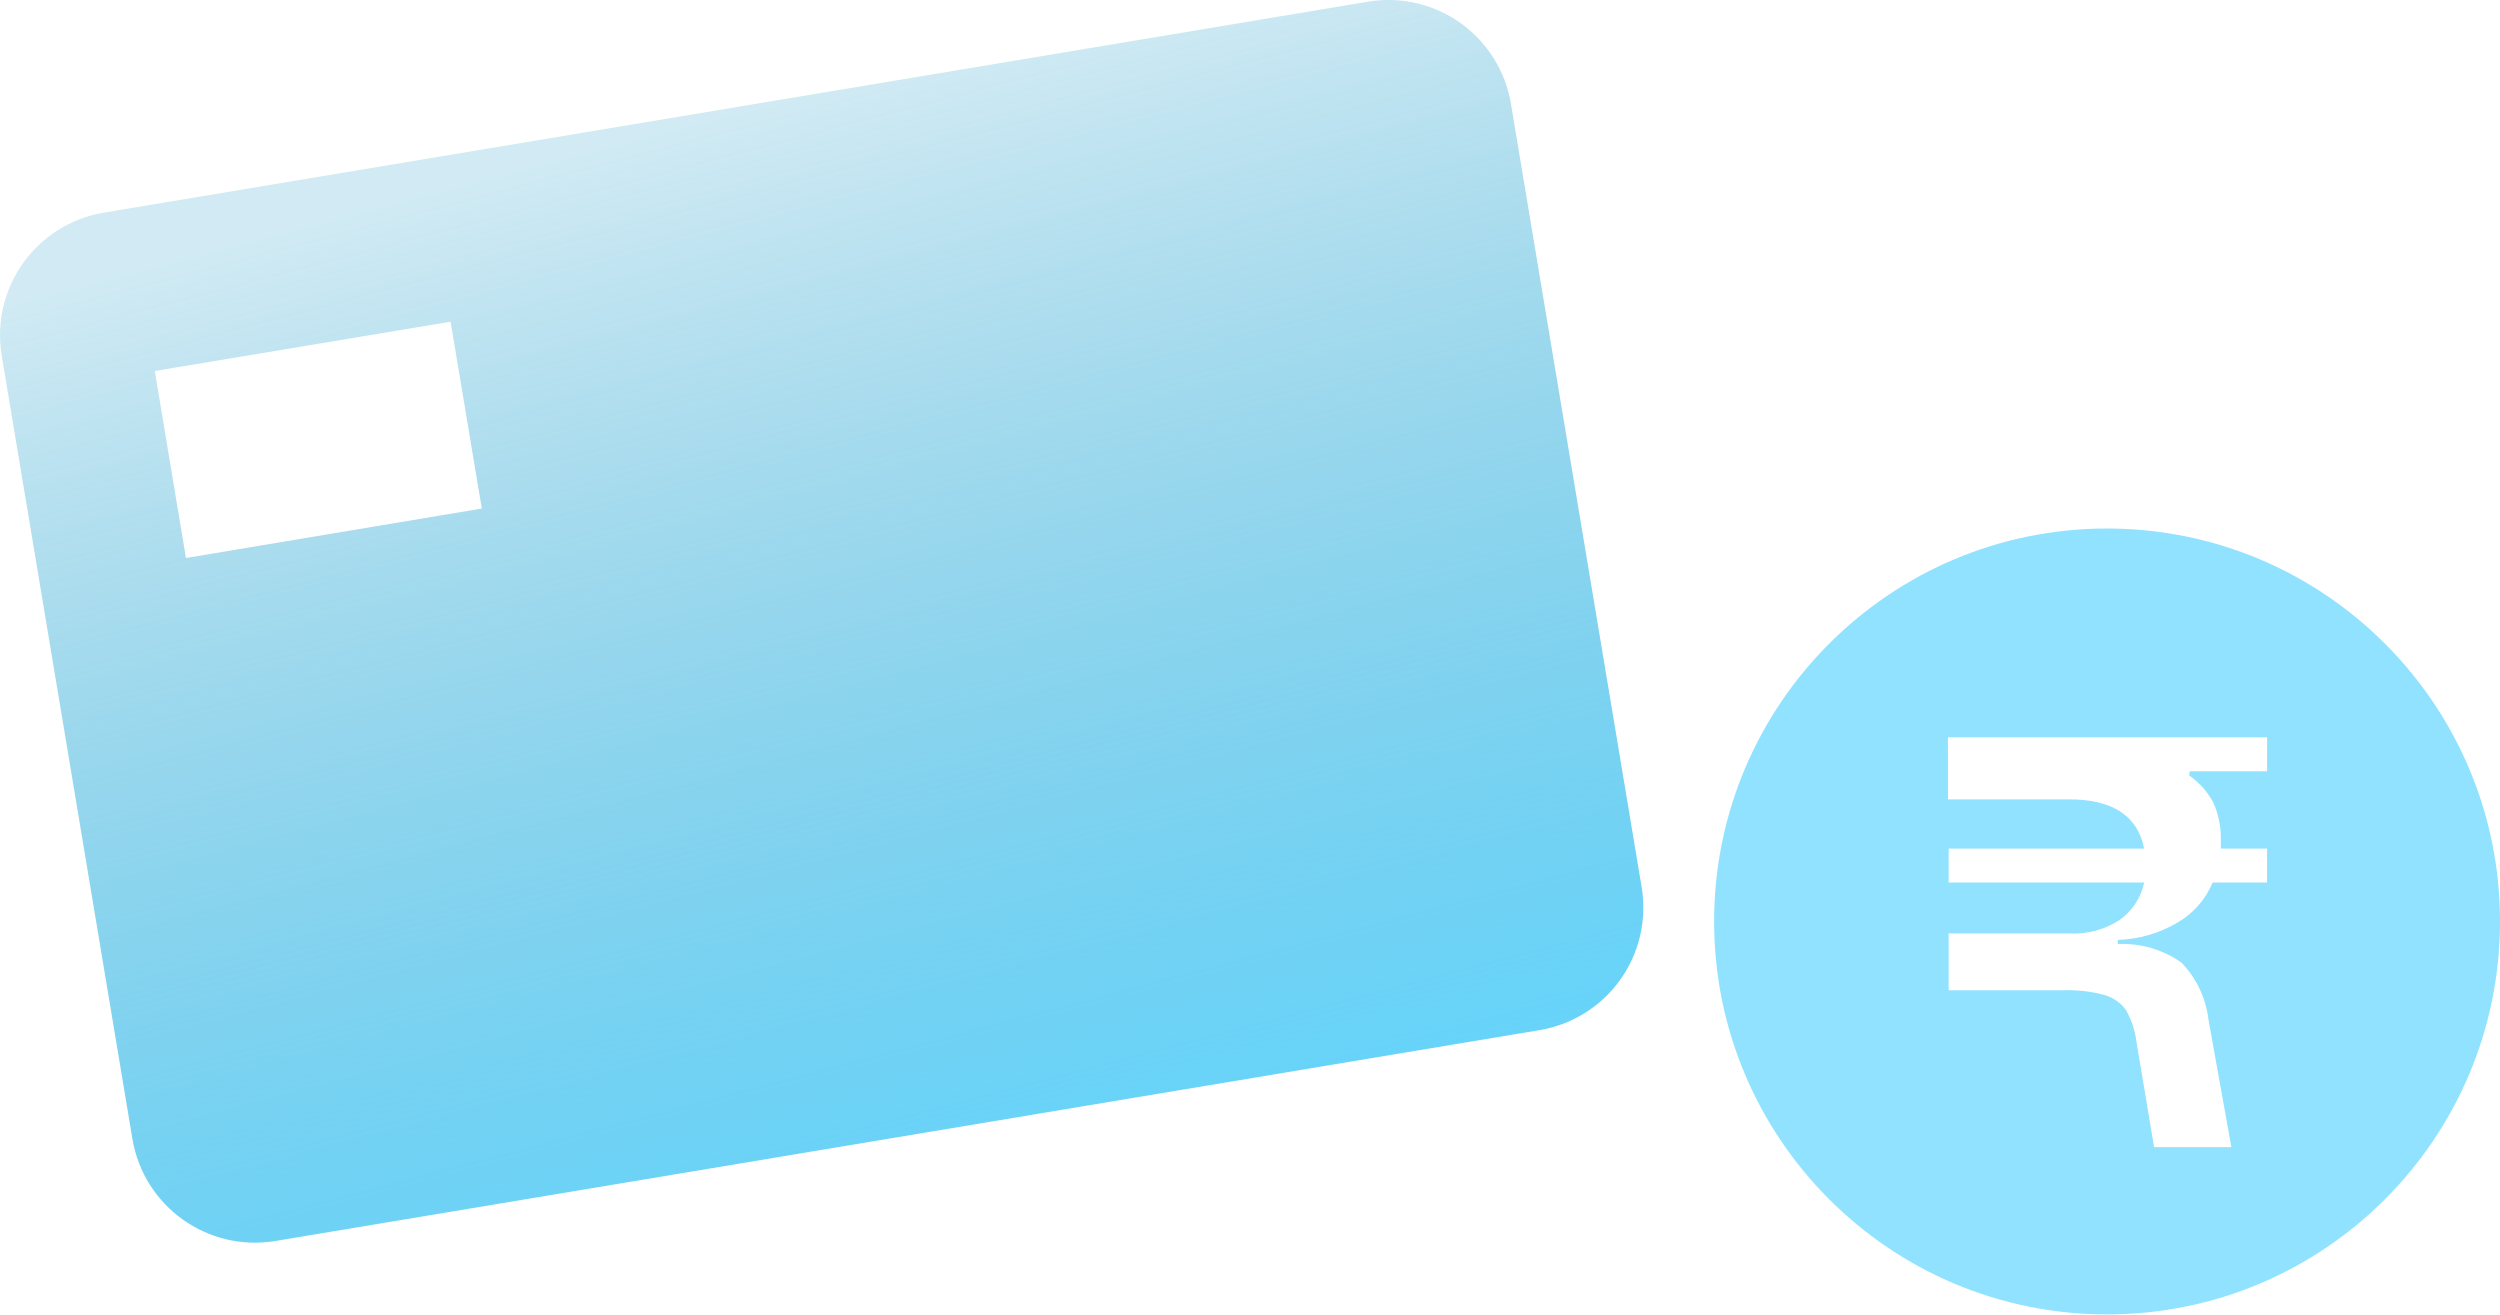
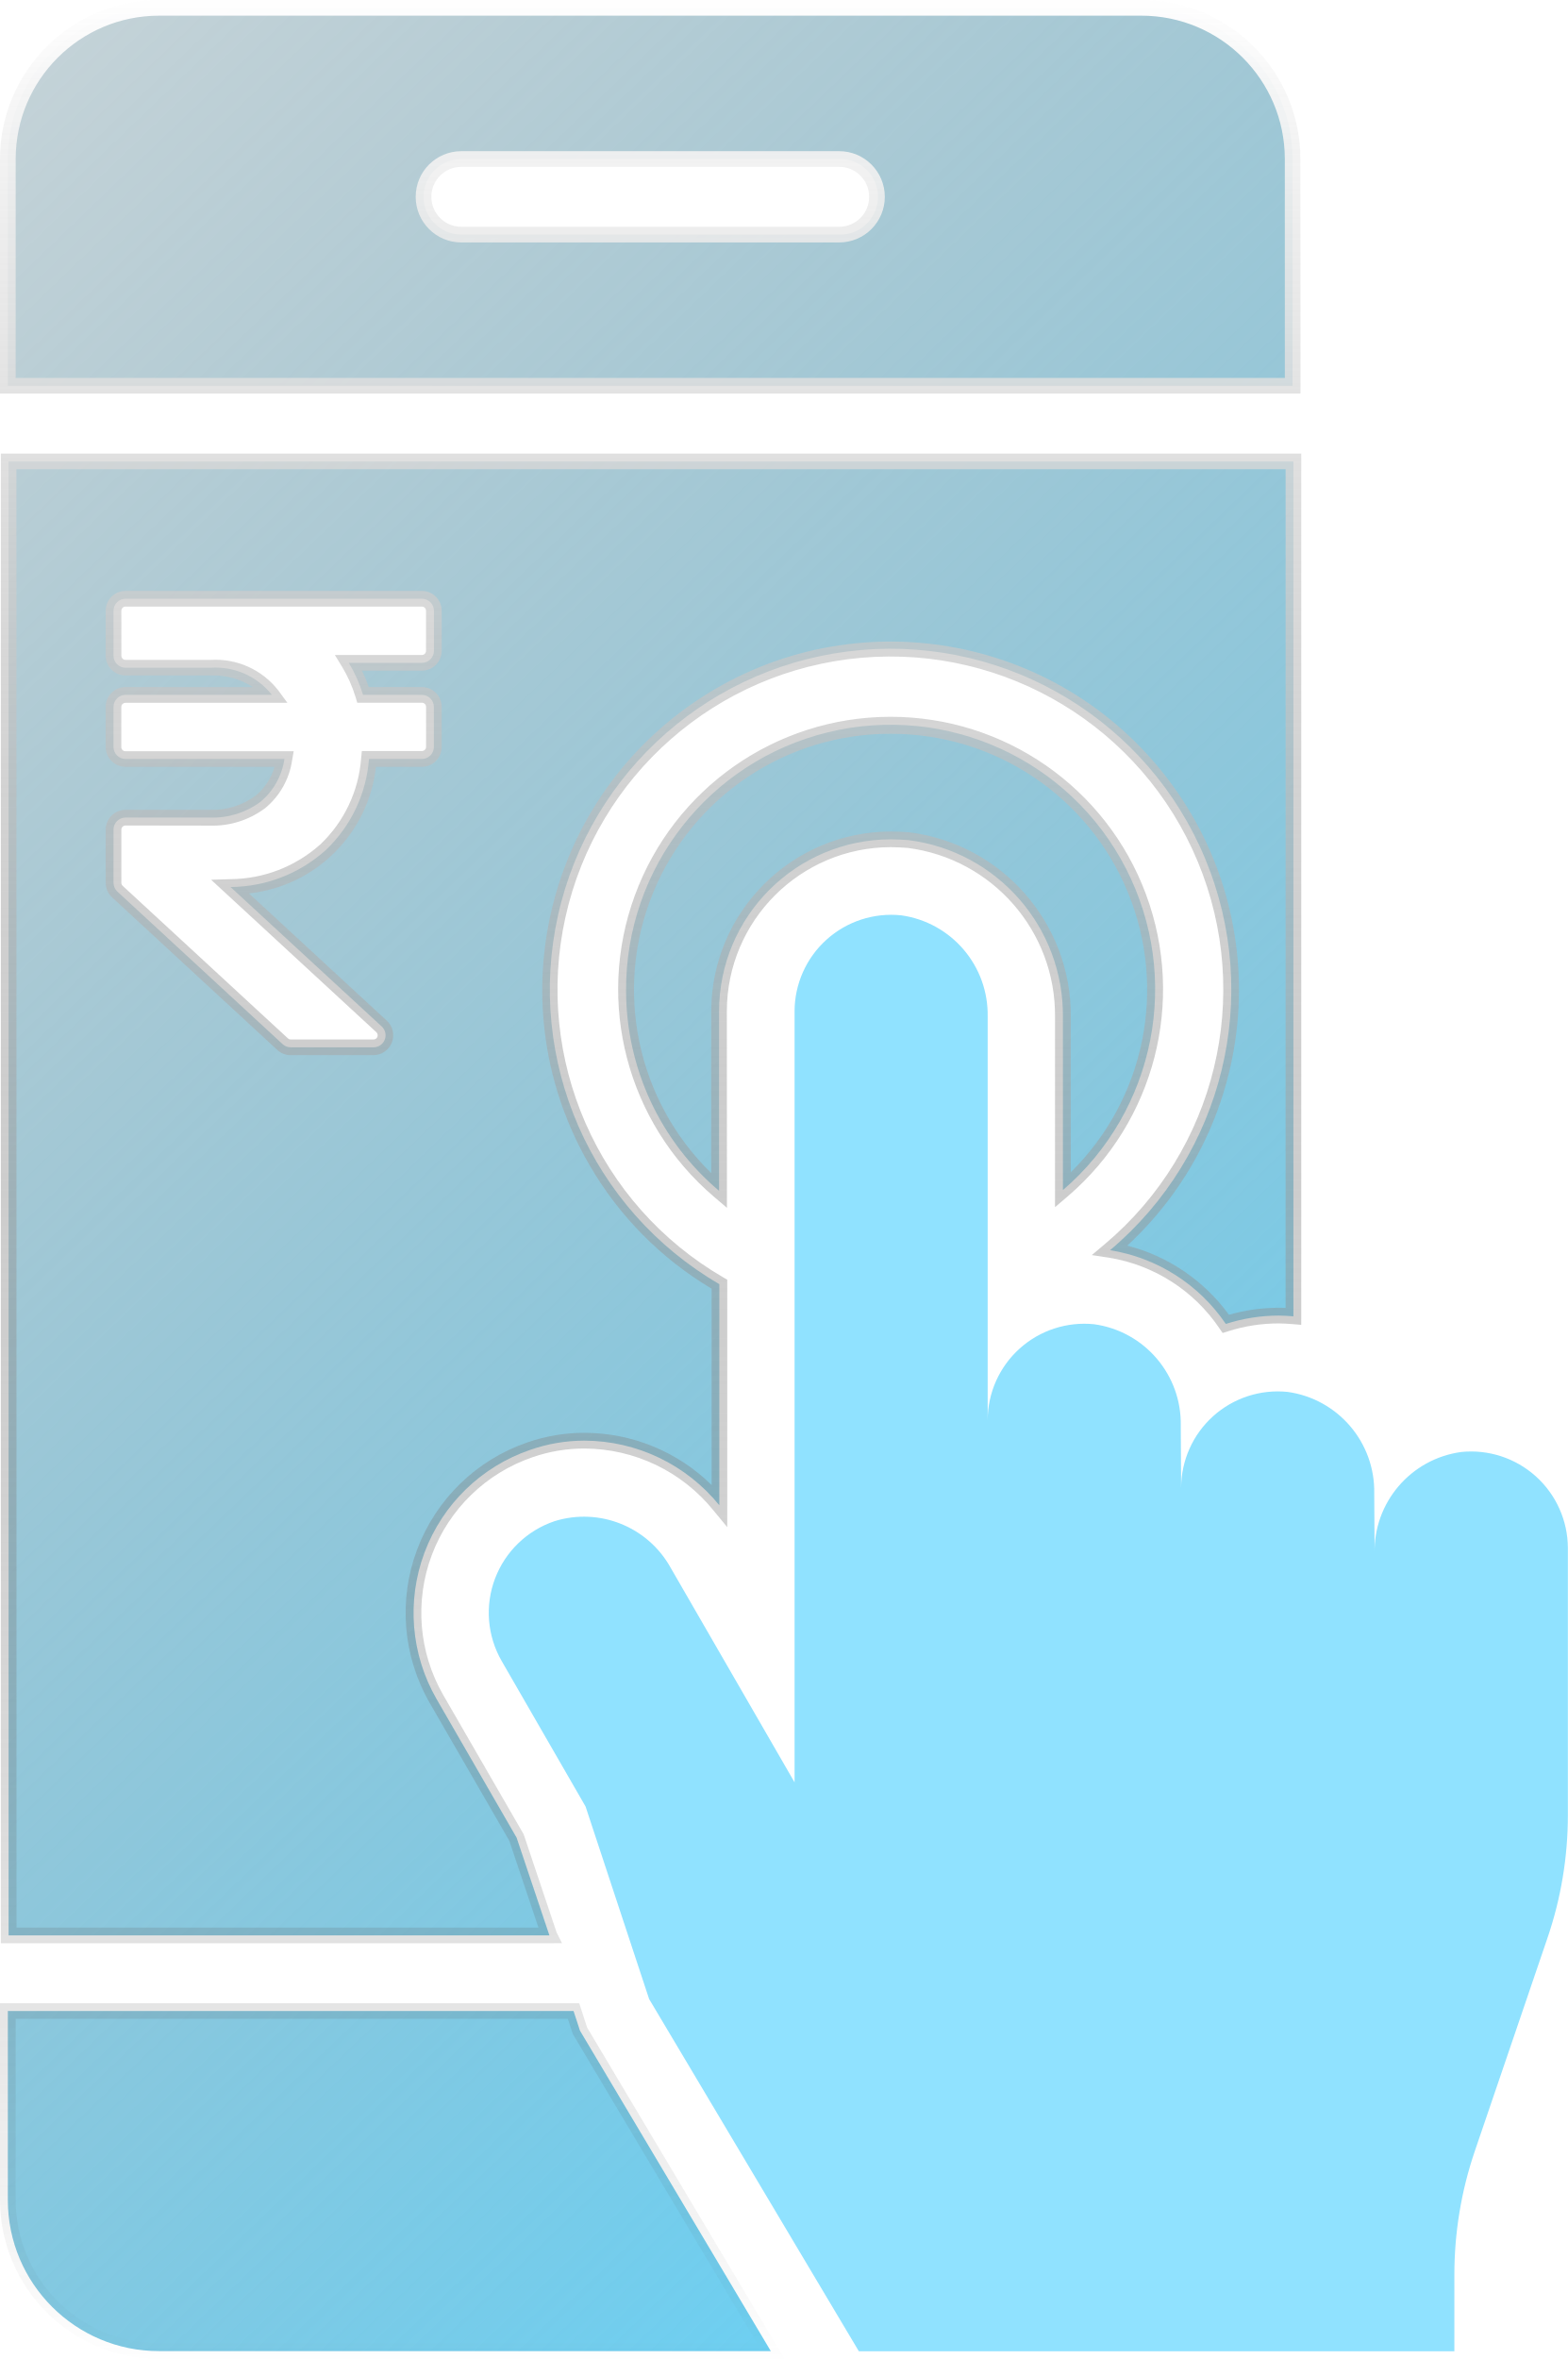
- <svg xmlns="http://www.w3.org/2000/svg" width="167.645" height="88.142" viewBox="0 0 167.645 88.142">
+ <svg xmlns="http://www.w3.org/2000/svg" width="60.024" height="90.302" viewBox="0 0 60.024 90.302">
  <defs>
-     <linearGradient id="linear-gradient" x1="1.104" y1="0.882" x2="0.785" y2="-0.03" gradientUnits="objectBoundingBox">
-       <stop offset="0.003" stop-color="#61d6ff" />
-       <stop offset="1" stop-color="#1798c6" stop-opacity="0.2" />
+     <linearGradient id="linear-gradient" x1="0.691" y1="1.137" x2="-0.236" y2="-0.644" gradientUnits="objectBoundingBox">
+       <stop offset="0" stop-color="#61d6ff" />
+       <stop offset="1" stop-color="#545454" stop-opacity="0" />
+     </linearGradient>
+     <linearGradient id="linear-gradient-2" x1="0.5" x2="0.5" y2="1" gradientUnits="objectBoundingBox">
+       <stop offset="0" stop-color="#fff" />
+       <stop offset="1" stop-color="#383838" stop-opacity="0" />
    </linearGradient>
  </defs>
-   <g id="Group_31279" data-name="Group 31279" transform="translate(-80.555 -118.708)">
-     <g id="Group_31278" data-name="Group 31278" transform="translate(111.969 90.012)">
-       <path id="Path_35866" data-name="Path 35866" d="M109.882,116.838a26.35,26.35,0,1,0-26.351-26.35A26.35,26.35,0,0,0,109.882,116.838Zm5.549-36.423h5.182V78.138h-21.4V82.3h8.127c2.906,0,4.594,1.1,5.026,3.3H99.256v2.277h13.113a4.1,4.1,0,0,1-1.649,2.513,5.627,5.627,0,0,1-3.377.9H99.256V95.1h7.734a9.448,9.448,0,0,1,2.709.314,2.668,2.668,0,0,1,1.453,1.021,5.775,5.775,0,0,1,.706,2.159l1.178,7.028h5.182l-1.531-8.52a6.669,6.669,0,0,0-1.806-3.847A6.849,6.849,0,0,0,110.6,92v-.275a8.389,8.389,0,0,0,3.965-1.139,5.562,5.562,0,0,0,2.395-2.709h3.651V85.6h-3.1v-.589A5.828,5.828,0,0,0,117,82.5a5.248,5.248,0,0,0-1.609-1.806Z" fill="#61d6ff" fill-rule="evenodd" opacity="0.7" />
+   <g id="Group_31477" data-name="Group 31477" transform="translate(-787.583 -716.409)">
+     <path id="Union_92" data-name="Union 92" d="M5.787,89.7A5.785,5.785,0,0,1,0,83.915V76.681H21.659l.246.752L29.211,89.7ZM20.731,73.787H.029V17.362H49.22V50.089c-.191-.015-.376-.029-.563-.029a6.669,6.669,0,0,0-2.026.319A6.622,6.622,0,0,0,42.2,47.557a13.045,13.045,0,1,0-14.96,1.3v8.464a6.684,6.684,0,0,0-5.166-2.474A6.325,6.325,0,0,0,20,55.2a6.6,6.6,0,0,0-3.588,9.535l3.067,5.31,1.257,3.745v0ZM4.046,31.46v2.032a.46.46,0,0,0,.148.338l6.326,5.839a.455.455,0,0,0,.311.122H14a.46.46,0,0,0,.312-.8L8.526,33.655a5.509,5.509,0,0,0,3.646-1.413,5.36,5.36,0,0,0,1.655-3.488h2.024a.46.46,0,0,0,.46-.46V26.76a.46.46,0,0,0-.46-.46H13.6a5.346,5.346,0,0,0-.546-1.227h2.8a.46.46,0,0,0,.46-.46V23.08a.46.46,0,0,0-.46-.46H4.506a.46.46,0,0,0-.46.46V24.8a.46.46,0,0,0,.46.46H7.774A2.757,2.757,0,0,1,10.111,26.3H4.506a.46.46,0,0,0-.46.46v1.534a.46.46,0,0,0,.46.46H10.59a2.624,2.624,0,0,1-.921,1.642,3.075,3.075,0,0,1-1.944.6H4.506A.46.46,0,0,0,4.046,31.46ZM23.67,37.617a10.128,10.128,0,1,1,16.725,7.639V38.63a6.763,6.763,0,0,0-5.917-6.771c-.217-.014-.448-.03-.665-.03a6.589,6.589,0,0,0-6.583,6.584v6.872A10.046,10.046,0,0,1,23.67,37.617ZM0,14.468V5.787A5.785,5.785,0,0,1,5.787,0H43.4a5.785,5.785,0,0,1,5.787,5.787v8.681ZM15.915,7.234a1.451,1.451,0,0,0,1.447,1.446H31.829a1.447,1.447,0,1,0,0-2.893H17.362A1.452,1.452,0,0,0,15.915,7.234Z" transform="translate(787.883 716.709)" fill="url(#linear-gradient)" />
+     <path id="Union_92_-_Outline" data-name="Union 92 - Outline" d="M29.739,90H5.787A6.094,6.094,0,0,1-.3,83.915V76.381H21.876l.3.928ZM.3,76.981v6.934A5.493,5.493,0,0,0,5.787,89.4h22.9L21.629,77.558l-.188-.577Zm20.432-2.894h-21V17.062H49.52V50.414l-.324-.026c-.183-.015-.362-.028-.539-.028a6.371,6.371,0,0,0-1.935.3l-.212.067-.126-.183a6.323,6.323,0,0,0-4.225-2.7l-.658-.1.509-.428A12.745,12.745,0,1,0,27.394,48.6l.15.087V58.16l-.532-.646a6.385,6.385,0,0,0-4.934-2.365,6.024,6.024,0,0,0-1.984.331,6.3,6.3,0,0,0-3.427,9.1l3.082,5.336,1.26,3.753.208.415Zm-20.4-.6H20.315L19.2,70.165l-3.052-5.284A6.9,6.9,0,0,1,19.9,54.912a6.62,6.62,0,0,1,2.18-.364,6.949,6.949,0,0,1,4.866,2V49.031a13.213,13.213,0,0,1-4.679-4.737,13.336,13.336,0,1,1,20.592,3.088,6.965,6.965,0,0,1,3.893,2.647,6.945,6.945,0,0,1,1.906-.269c.089,0,.176,0,.263.007V17.662H.329Zm27.2-27.552-.495-.422a10.431,10.431,0,1,1,13.556-.029l-.5.426V38.63a6.463,6.463,0,0,0-5.642-6.472c-.213-.014-.434-.029-.64-.029a6.291,6.291,0,0,0-6.283,6.284ZM33.8,27.79a9.8,9.8,0,0,0-6.869,16.816V38.413a6.891,6.891,0,0,1,6.883-6.883c.228,0,.471.016.685.03h.01a7.068,7.068,0,0,1,6.188,7.069v5.943A9.8,9.8,0,0,0,33.8,27.79ZM14,40.091H10.832a.753.753,0,0,1-.516-.2L3.991,34.05a.761.761,0,0,1-.244-.558V31.46a.761.761,0,0,1,.76-.76H7.726a2.78,2.78,0,0,0,1.757-.539,2.23,2.23,0,0,0,.729-1.107H4.506a.761.761,0,0,1-.76-.76V26.76a.761.761,0,0,1,.76-.76H9.379a2.772,2.772,0,0,0-1.6-.444H4.506a.761.761,0,0,1-.76-.76V23.08a.761.761,0,0,1,.76-.76H15.851a.761.761,0,0,1,.76.76v1.533a.761.761,0,0,1-.76.76H13.56A5.723,5.723,0,0,1,13.82,26h2.031a.761.761,0,0,1,.76.76v1.534a.761.761,0,0,1-.76.76H14.094A5.49,5.49,0,0,1,9.232,33.9l5.28,4.874A.76.76,0,0,1,14,40.091ZM4.506,31.3a.16.16,0,0,0-.16.16v2.032a.16.16,0,0,0,.051.117l6.326,5.839a.156.156,0,0,0,.108.043H14a.16.16,0,0,0,.109-.278L7.783,33.377l.733-.023a5.215,5.215,0,0,0,3.451-1.333,5.066,5.066,0,0,0,1.56-3.3l.026-.271h2.3a.16.16,0,0,0,.16-.16V26.76a.16.16,0,0,0-.16-.16H13.379l-.065-.213a5.045,5.045,0,0,0-.515-1.158l-.278-.456h3.33a.16.16,0,0,0,.16-.16V23.08a.16.16,0,0,0-.16-.16H4.506a.16.16,0,0,0-.16.16V24.8a.16.16,0,0,0,.16.16H7.774a3.044,3.044,0,0,1,2.579,1.166l.351.478h-6.2a.16.16,0,0,0-.16.16v1.534a.16.16,0,0,0,.16.16h6.44l-.061.351a2.92,2.92,0,0,1-1.029,1.825,3.369,3.369,0,0,1-2.132.671ZM49.491,14.768H-.3V5.787A6.094,6.094,0,0,1,5.787-.3H43.4a6.094,6.094,0,0,1,6.087,6.087ZM.3,14.168H48.891V5.787A5.493,5.493,0,0,0,43.4.3H5.787A5.493,5.493,0,0,0,.3,5.787ZM31.829,8.981H17.362a1.747,1.747,0,1,1,0-3.494H31.829a1.747,1.747,0,1,1,0,3.494ZM17.362,6.087a1.147,1.147,0,1,0,0,2.294H31.829a1.147,1.147,0,1,0,0-2.294Z" transform="translate(787.883 716.709)" fill="url(#linear-gradient-2)" />
+     <g id="noun-pay-online-4527749" transform="translate(770 714.709)">
+       <path id="Path_35422" data-name="Path 35422" d="M62.316,46.56A3.836,3.836,0,0,0,59,50.452l-.014-2.3a3.847,3.847,0,0,0-3.313-3.892,3.7,3.7,0,0,0-4.08,3.675l-.014-2.373a3.847,3.847,0,0,0-3.313-3.892,3.7,3.7,0,0,0-4.08,3.675V29.908a3.847,3.847,0,0,0-3.313-3.892,3.7,3.7,0,0,0-4.08,3.675V59.206l-4.746-8.218a3.794,3.794,0,0,0-4.442-1.78,3.7,3.7,0,0,0-2.026,5.353l3.212,5.57L31.224,67.5l8.03,13.484h22.8V78.058a14.679,14.679,0,0,1,.781-4.731l2.778-8.146A14.55,14.55,0,0,0,66.4,60.45V50.235A3.706,3.706,0,0,0,62.316,46.56Z" transform="translate(11.211 10.722)" fill="rgba(97,214,255,0.7)" />
    </g>
-     <path id="Path_35870" data-name="Path 35870" d="M516.94,688.7l-8.763-52.515a8.329,8.329,0,0,0-9.593-6.85L413.822,643.48a8.337,8.337,0,0,0-6.85,9.593l8.762,52.515a8.333,8.333,0,0,0,9.593,6.85L510.09,698.3A8.329,8.329,0,0,0,516.94,688.7ZM419.324,666.64,417.236,654.1l19.836-3.306,2.093,12.53Z" transform="translate(-326.301 -510.514)" fill="url(#linear-gradient)" />
  </g>
</svg>
